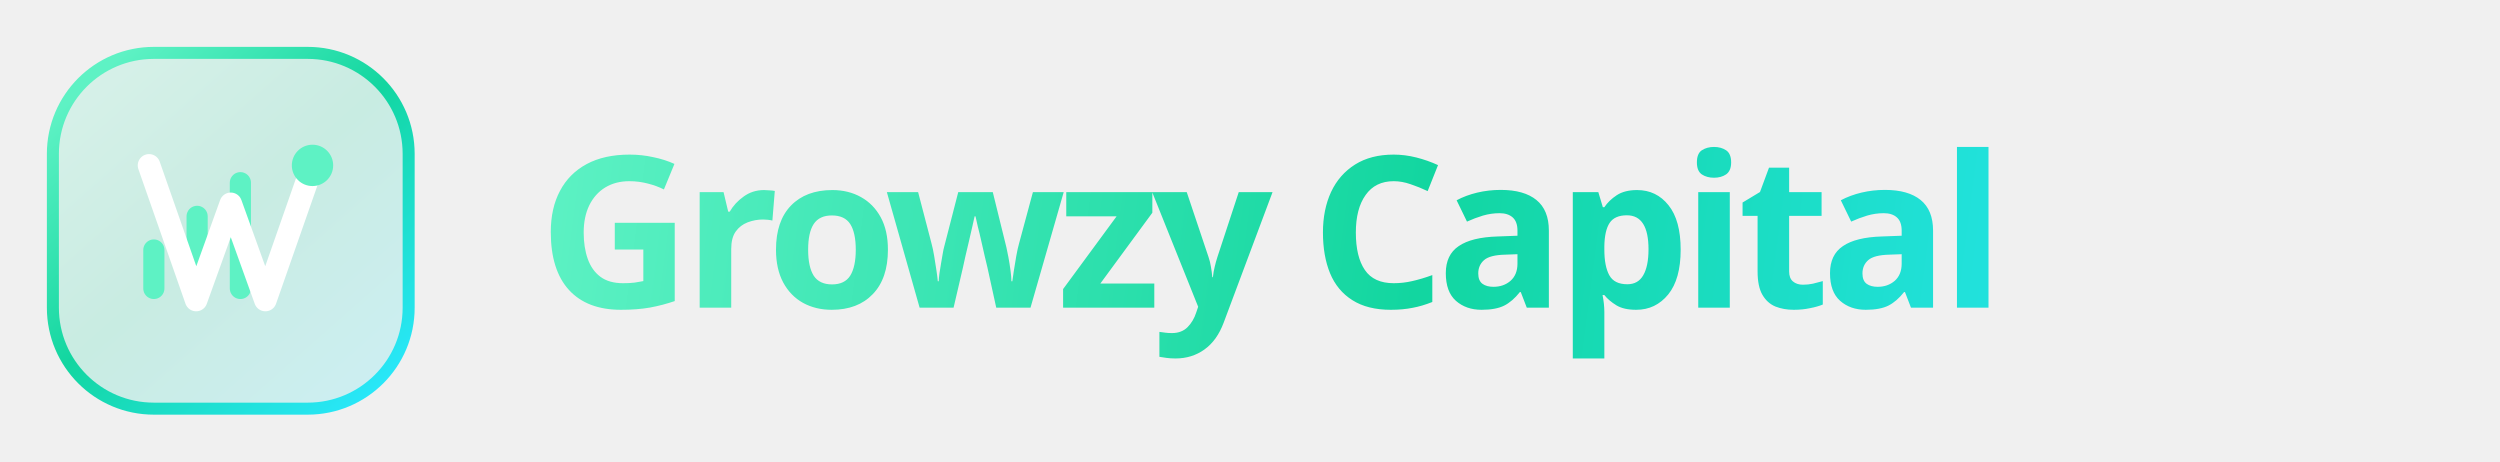
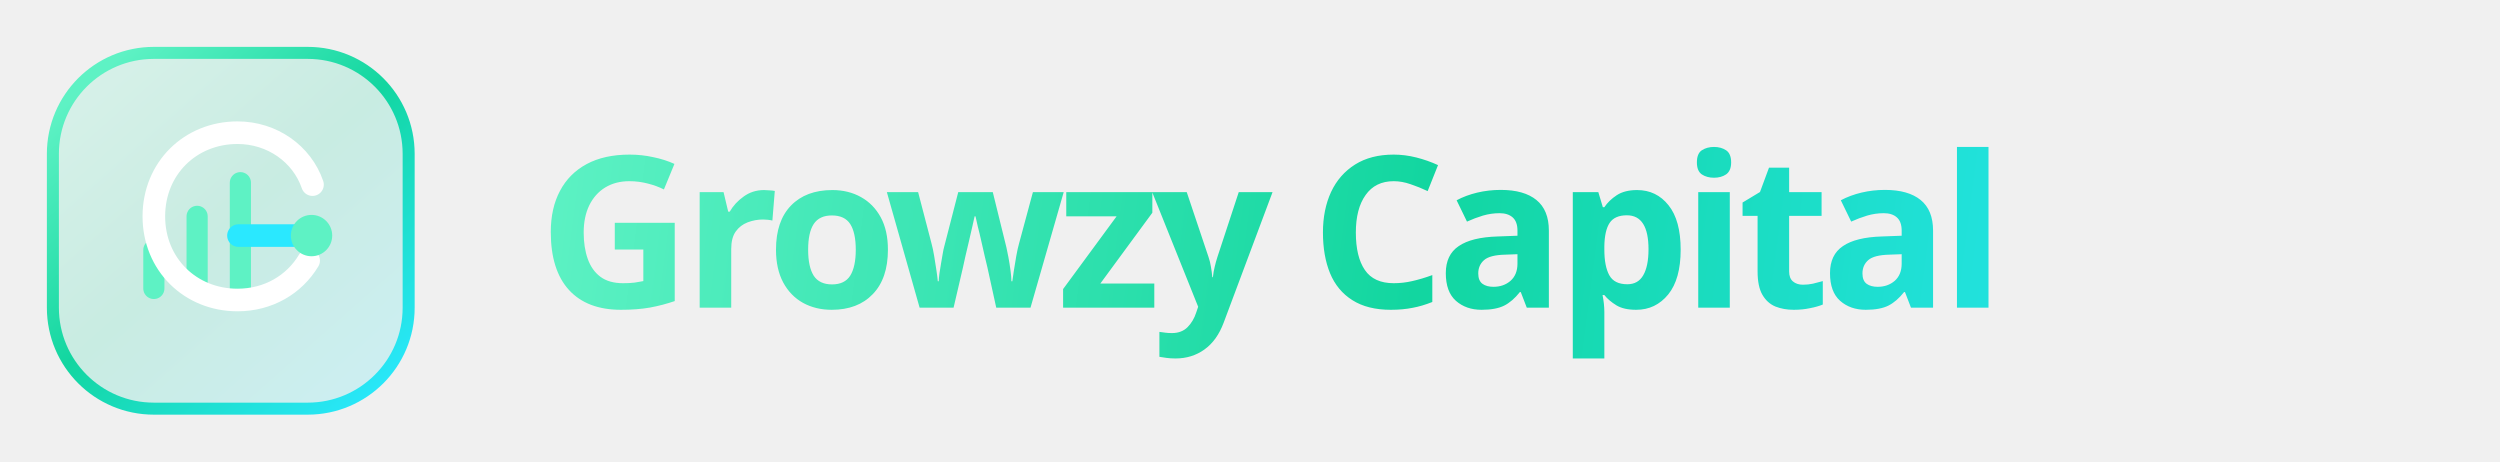
<svg xmlns="http://www.w3.org/2000/svg" viewBox="0 0 260 48" fill="none">
  <defs>
    <linearGradient id="g" x1="6" y1="4" x2="36" y2="38" gradientUnits="userSpaceOnUse">
      <stop stop-color="#5EF2C4" />
      <stop offset="0.45" stop-color="#12D6A0" />
      <stop offset="1" stop-color="#2AE8FF" />
    </linearGradient>
    <linearGradient id="t" x1="56" y1="12" x2="240" y2="36" gradientUnits="userSpaceOnUse">
      <stop stop-color="#5EF2C4" />
      <stop offset="0.5" stop-color="#12D6A0" />
      <stop offset="1" stop-color="#2AE8FF" />
    </linearGradient>
  </defs>
  <g transform="translate(4 4)">
    <rect x="1" y="1" width="38" height="38" rx="11" fill="url(#g)" fill-opacity="0.18" />
    <rect x="1.5" y="1.5" width="37" height="37" rx="10.5" stroke="url(#g)" stroke-width="1.25" />
    <path d="M12 26 V22" stroke="#5EF2C4" stroke-width="2.2" stroke-linecap="round" />
    <path d="M16.5 26 V18.5" stroke="#5EF2C4" stroke-width="2.2" stroke-linecap="round" />
    <path d="M21 26 V15" stroke="#5EF2C4" stroke-width="2.2" stroke-linecap="round" />
-     <path d="M11.5 13.2 L16.4 27.2 L20 17.2 L23.6 27.2 L28.5 13.2" stroke="#fff" stroke-width="2.35" stroke-linecap="round" stroke-linejoin="round" />
-     <circle cx="28.5" cy="13.2" r="2.15" fill="#5EF2C4" />
+     <path d="M28.5 15.2c-1.1-3.2-4.2-5.4-7.8-5.4-4.9 0-8.7 3.7-8.7 8.7s3.8 8.7 8.7 8.7c3.2 0 5.9-1.6 7.4-4.1" stroke="#fff" stroke-width="2.35" stroke-linecap="round" />
+     <path d="M20.8 20.5 H28.2" stroke="#2AE8FF" stroke-width="2.35" stroke-linecap="round" />
+     <circle cx="28.4" cy="20.5" r="2.15" fill="#5EF2C4" />
  </g>
  <text x="56" y="32" fill="url(#t)" font-family="system-ui,Segoe UI,sans-serif" font-size="22" font-weight="650" letter-spacing="-0.04em">Growzy Capital</text>
</svg>
